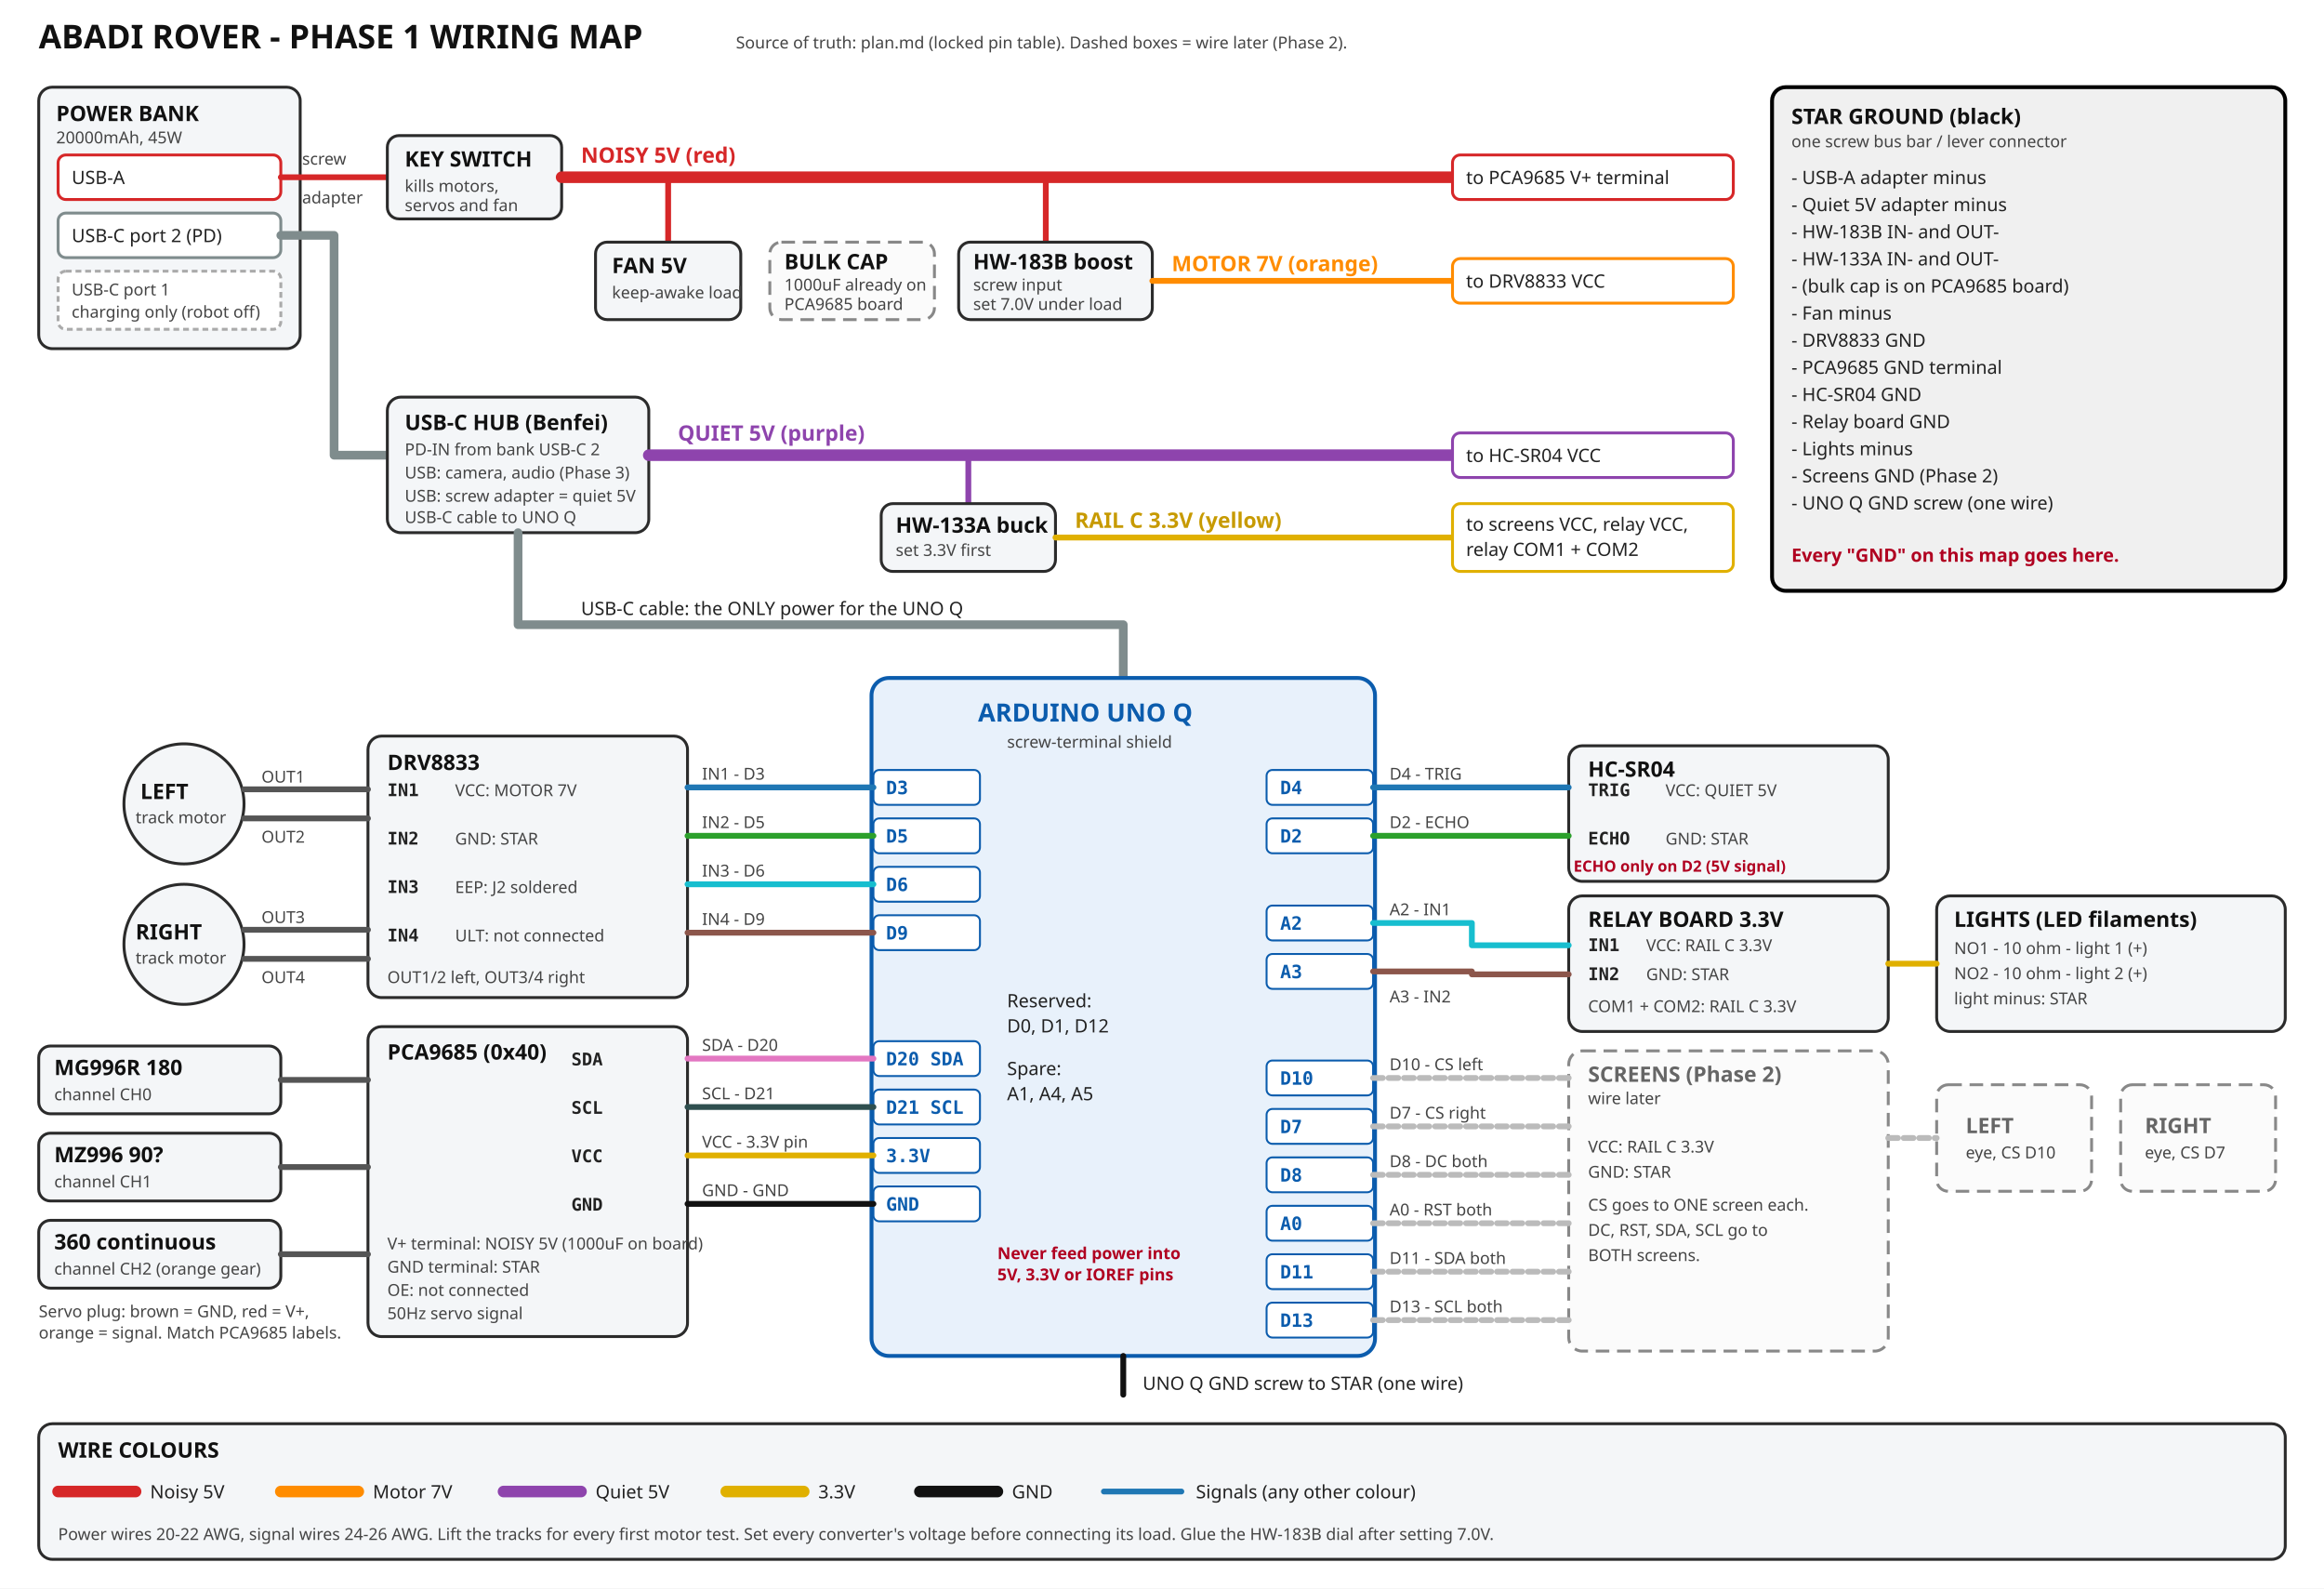
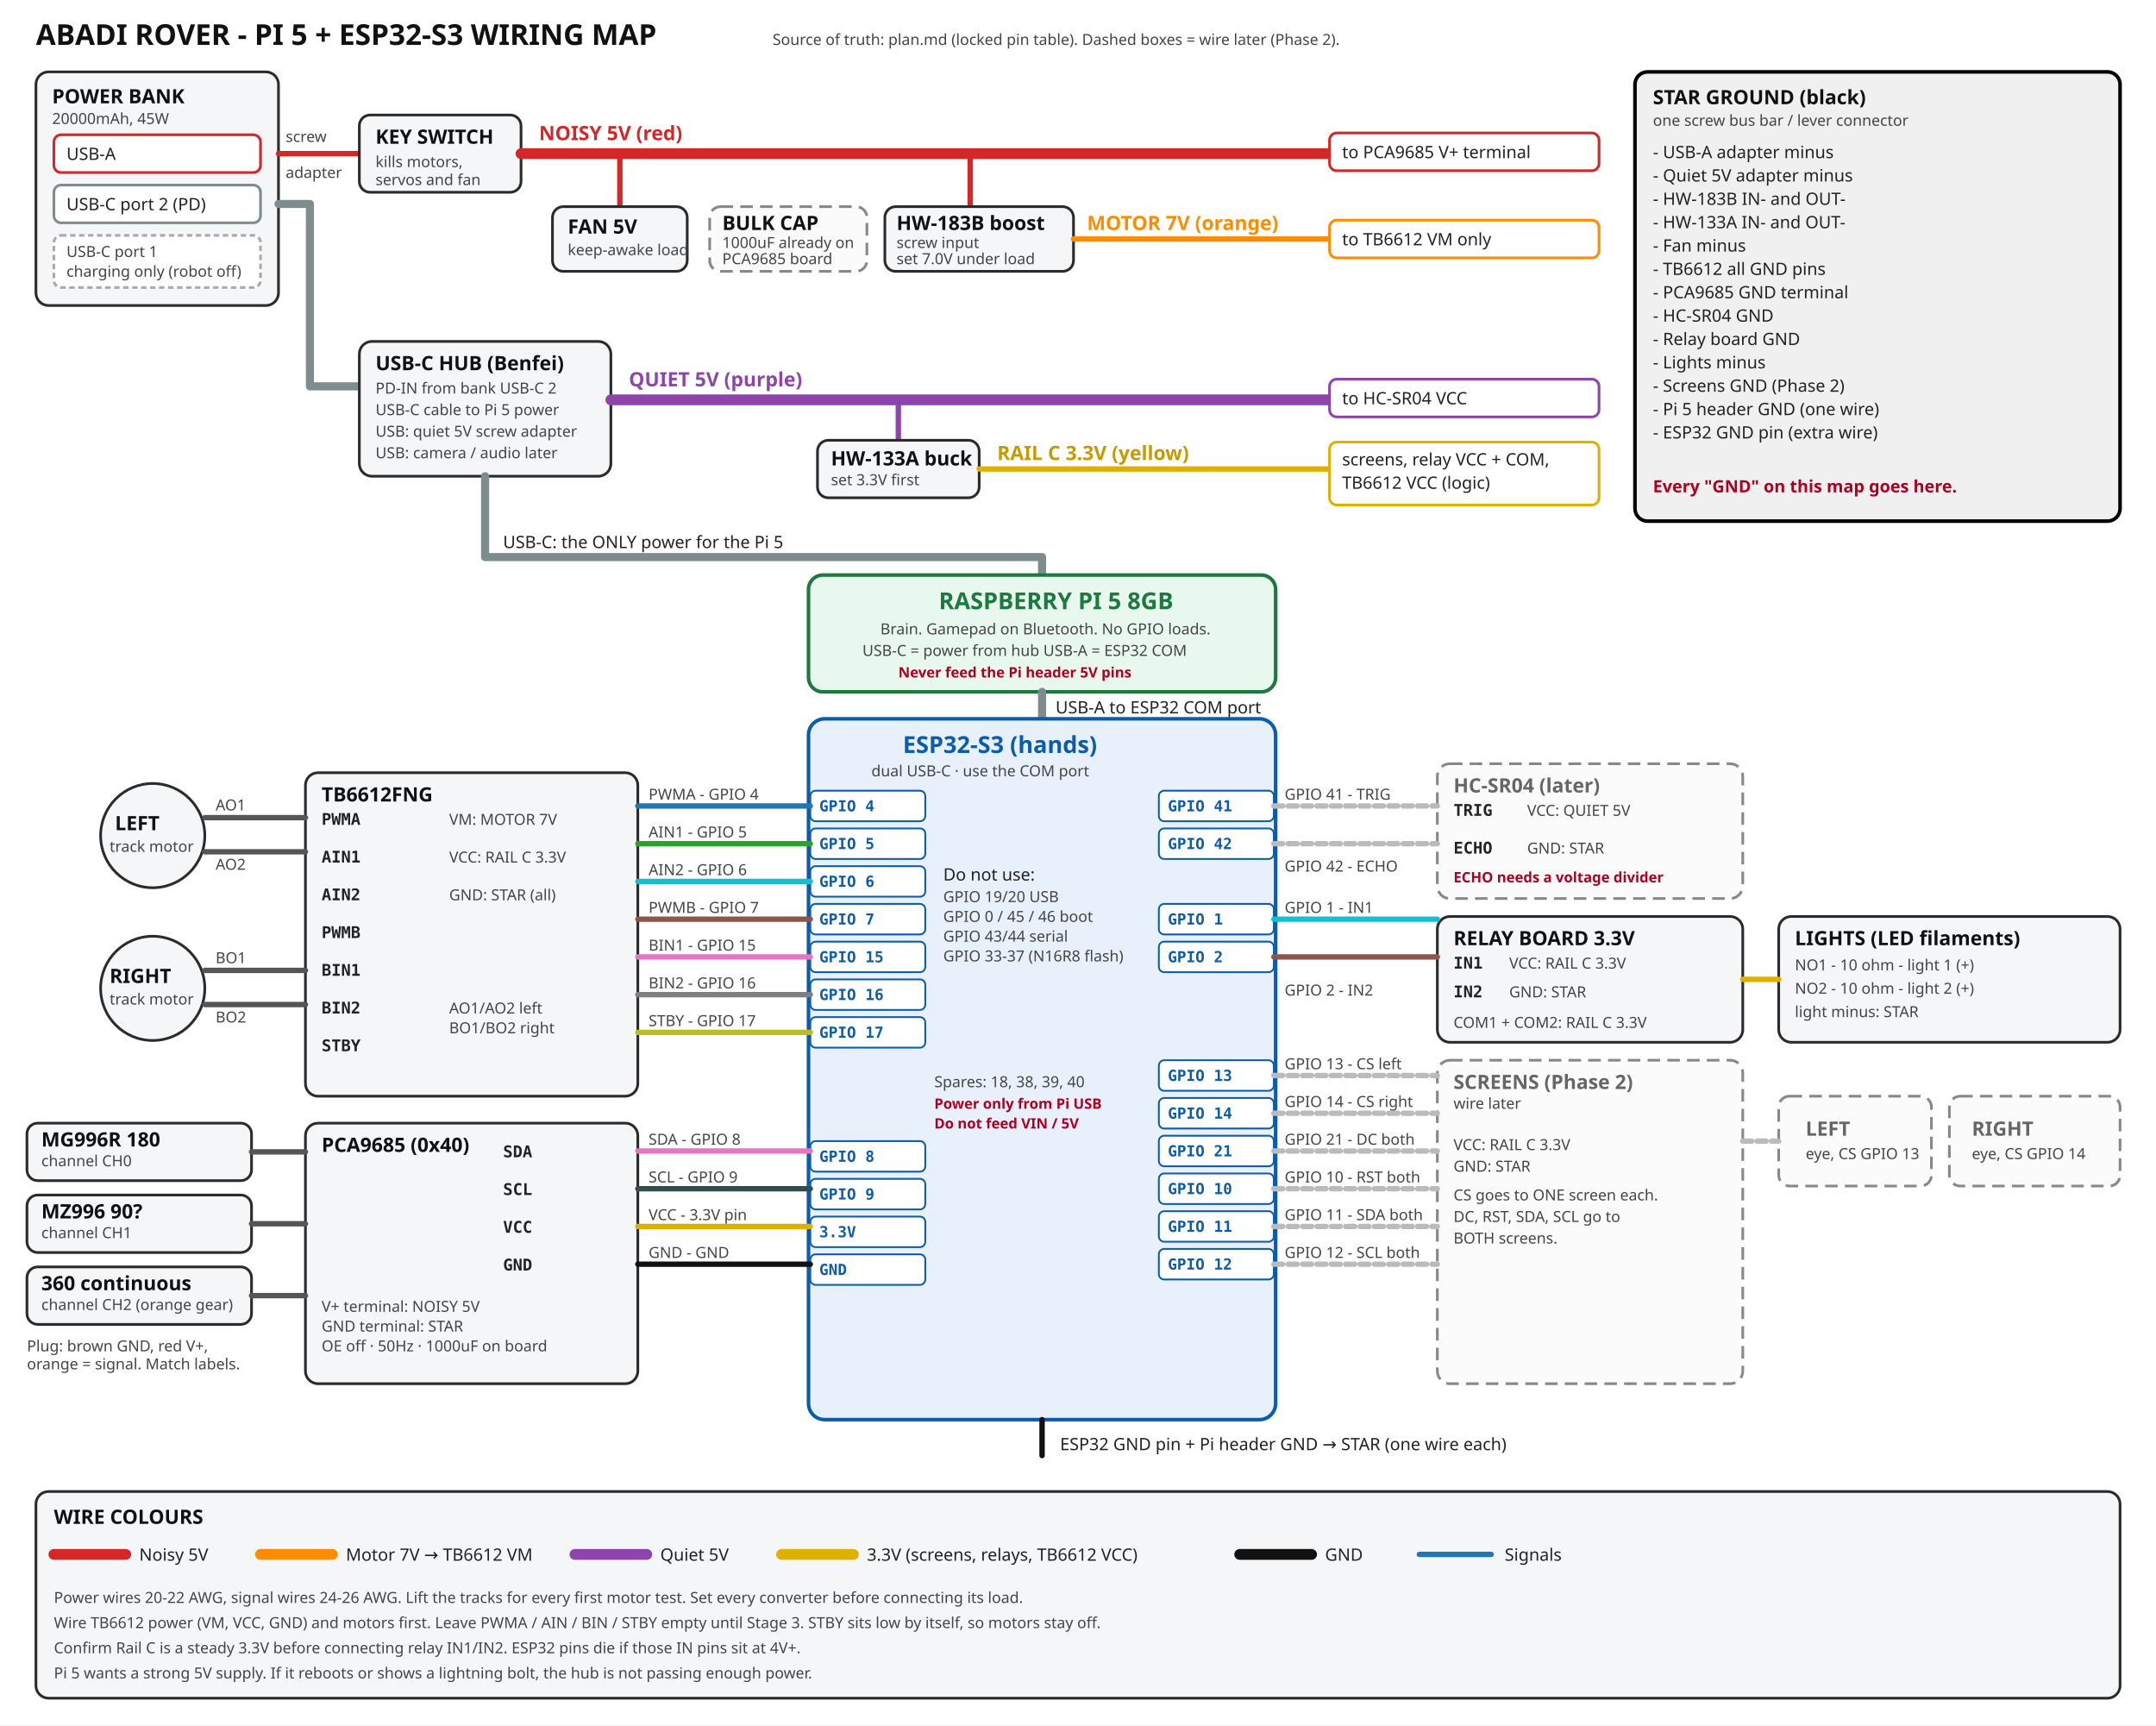
- <svg xmlns="http://www.w3.org/2000/svg" width="2400" height="1640" viewBox="0 0 2400 1640">
+ <svg xmlns="http://www.w3.org/2000/svg" width="2400" height="1920" viewBox="0 0 2400 1920">
  <style>
    .bg { fill: #ffffff; }
    .box { fill: #f4f6f8; stroke: #2b2b2b; stroke-width: 3; }
    .later { fill: #fbfbfb; stroke: #888; stroke-width: 3; stroke-dasharray: 14 8; }
-     .uno { fill: #e8f1fb; stroke: #0b5cad; stroke-width: 4; }
+     .pi { fill: #e8f8ee; stroke: #1b7a3d; stroke-width: 4; }
+     .esp { fill: #e8f1fb; stroke: #0b5cad; stroke-width: 4; }
    .gnd { fill: #f0f0f0; stroke: #000; stroke-width: 4; }
    .tag { fill: #ffffff; stroke-width: 3; }
    .h { font: bold 26px sans-serif; fill: #111; }
    .h2 { font: bold 22px sans-serif; fill: #111; }
    .t { font: 19px sans-serif; fill: #222; }
    .s { font: 17px sans-serif; fill: #444; }
    .pinbox { fill: #ffffff; stroke: #0b5cad; stroke-width: 2; }
-     .pin { font: bold 19px monospace; fill: #0b5cad; }
+     .pin { font: bold 17px monospace; fill: #0b5cad; }
    .cpin { font: bold 18px monospace; fill: #222; }
    .wire { fill: none; stroke-width: 6; stroke-linecap: round; stroke-linejoin: round; }
    .bus { fill: none; stroke-width: 12; stroke-linecap: round; }
    .red { stroke: #d62728; }
    .orange { stroke: #ff8c00; }
    .purple { stroke: #8e44ad; }
    .yellow { stroke: #e0b000; }
    .black { stroke: #111; }
    .usb { stroke: #7f8c8d; }
    .warn { font: bold 19px sans-serif; fill: #b00020; }
  </style>
-   <rect class="bg" width="2400" height="1640" />
-   <text x="40" y="50" class="h" style="font-size:34px">ABADI ROVER  -  PHASE 1 WIRING MAP</text>
-   <text x="760" y="50" class="s">Source of truth: plan.md (locked pin table). Dashed boxes = wire later (Phase 2).</text>
-   <rect class="box" x="40" y="90" width="270" height="270" rx="14" />
-   <text x="58" y="125" class="h2">POWER BANK</text>
-   <text x="58" y="148" class="s">20000mAh, 45W</text>
-   <rect class="tag" x="60" y="160" width="230" height="46" rx="8" style="stroke:#d62728" />
-   <text x="74" y="190" class="t">USB-A</text>
-   <rect class="tag" x="60" y="220" width="230" height="46" rx="8" style="stroke:#7f8c8d" />
-   <text x="74" y="250" class="t">USB-C port 2 (PD)</text>
-   <rect class="tag" x="60" y="280" width="230" height="60" rx="8" style="stroke:#aaa;stroke-dasharray:6 4" />
-   <text x="74" y="305" class="s">USB-C port 1</text>
-   <text x="74" y="328" class="s">charging only (robot off)</text>
-   <path class="wire red" d="M290 183 H400" />
-   <text x="312" y="170" class="s">screw</text>
-   <text x="312" y="210" class="s">adapter</text>
-   <rect class="box" x="400" y="140" width="180" height="86" rx="12" />
-   <text x="418" y="172" class="h2">KEY SWITCH</text>
-   <text x="418" y="198" class="s">kills motors,</text>
-   <text x="418" y="218" class="s">servos and fan</text>
-   <path class="bus red" d="M580 183 H1500" />
-   <text x="600" y="168" class="h2" style="fill:#d62728">NOISY 5V (red)</text>
-   <path class="wire red" d="M690 183 V250" />
-   <rect class="box" x="615" y="250" width="150" height="80" rx="12" />
-   <text x="632" y="282" class="h2">FAN 5V</text>
-   <text x="632" y="308" class="s">keep-awake load</text>
-   <rect class="later" x="795" y="250" width="170" height="80" rx="12" />
-   <text x="810" y="278" class="h2">BULK CAP</text>
-   <text x="810" y="300" class="s">1000uF already on</text>
-   <text x="810" y="320" class="s">PCA9685 board</text>
-   <path class="wire red" d="M1080 183 V250" />
-   <rect class="box" x="990" y="250" width="200" height="80" rx="12" />
-   <text x="1005" y="278" class="h2">HW-183B boost</text>
-   <text x="1005" y="300" class="s">screw input</text>
-   <text x="1005" y="320" class="s">set 7.0V under load</text>
-   <path class="wire orange" d="M1190 290 H1500" />
-   <text x="1210" y="280" class="h2" style="fill:#ff8c00">MOTOR 7V (orange)</text>
-   <rect class="tag" x="1500" y="160" width="290" height="46" rx="8" style="stroke:#d62728" />
-   <text x="1514" y="190" class="t">to PCA9685 V+ terminal</text>
-   <rect class="tag" x="1500" y="267" width="290" height="46" rx="8" style="stroke:#ff8c00" />
-   <text x="1514" y="297" class="t">to DRV8833 VCC</text>
-   <path class="wire usb" d="M290 243 H345 V470 H400" style="stroke-width:9" />
-   <rect class="box" x="400" y="410" width="270" height="140" rx="14" />
-   <text x="418" y="444" class="h2">USB-C HUB (Benfei)</text>
-   <text x="418" y="470" class="s">PD-IN from bank USB-C 2</text>
-   <text x="418" y="494" class="s">USB: camera, audio (Phase 3)</text>
-   <text x="418" y="518" class="s">USB: screw adapter = quiet 5V</text>
-   <text x="418" y="540" class="s">USB-C cable to UNO Q</text>
-   <path class="bus purple" d="M670 470 H1500" />
-   <text x="700" y="455" class="h2" style="fill:#8e44ad">QUIET 5V (purple)</text>
-   <rect class="tag" x="1500" y="447" width="290" height="46" rx="8" style="stroke:#8e44ad" />
-   <text x="1514" y="477" class="t">to HC-SR04 VCC</text>
-   <path class="wire purple" d="M1000 470 V520" />
-   <rect class="box" x="910" y="520" width="180" height="70" rx="12" />
-   <text x="925" y="550" class="h2">HW-133A buck</text>
-   <text x="925" y="574" class="s">set 3.3V first</text>
-   <path class="wire yellow" d="M1090 555 H1500" />
-   <text x="1110" y="545" class="h2" style="fill:#c79a00">RAIL C 3.3V (yellow)</text>
-   <rect class="tag" x="1500" y="520" width="290" height="70" rx="8" style="stroke:#e0b000" />
-   <text x="1514" y="548" class="t">to screens VCC, relay VCC,</text>
-   <text x="1514" y="574" class="t">relay COM1 + COM2</text>
-   <rect class="gnd" x="1830" y="90" width="530" height="520" rx="14" />
-   <text x="1850" y="128" class="h2">STAR GROUND (black)</text>
-   <text x="1850" y="152" class="s">one screw bus bar / lever connector</text>
-   <text x="1850" y="190" class="t">- USB-A adapter minus</text>
-   <text x="1850" y="218" class="t">- Quiet 5V adapter minus</text>
-   <text x="1850" y="246" class="t">- HW-183B IN- and OUT-</text>
-   <text x="1850" y="274" class="t">- HW-133A IN- and OUT-</text>
-   <text x="1850" y="302" class="t">- (bulk cap is on PCA9685 board)</text>
-   <text x="1850" y="330" class="t">- Fan minus</text>
-   <text x="1850" y="358" class="t">- DRV8833 GND</text>
-   <text x="1850" y="386" class="t">- PCA9685 GND terminal</text>
-   <text x="1850" y="414" class="t">- HC-SR04 GND</text>
-   <text x="1850" y="442" class="t">- Relay board GND</text>
-   <text x="1850" y="470" class="t">- Lights minus</text>
-   <text x="1850" y="498" class="t">- Screens GND (Phase 2)</text>
-   <text x="1850" y="526" class="t">- UNO Q GND screw (one wire)</text>
-   <text x="1850" y="580" class="warn">Every "GND" on this map goes here.</text>
-   <path class="wire usb" d="M535 550 V645 H1160 V700" style="stroke-width:9" />
-   <text x="600" y="635" class="t">USB-C cable: the ONLY power for the UNO Q</text>
-   <rect class="uno" x="900" y="700" width="520" height="700" rx="18" />
-   <text x="1010" y="745" class="h" style="fill:#0b5cad">ARDUINO UNO Q</text>
-   <text x="1040" y="772" class="s">screw-terminal shield</text>
-   <rect class="pinbox" x="902" y="795" width="110" height="36" rx="6" />
-   <text x="915" y="820" class="pin">D3</text>
-   <rect class="pinbox" x="902" y="845" width="110" height="36" rx="6" />
-   <text x="915" y="870" class="pin">D5</text>
-   <rect class="pinbox" x="902" y="895" width="110" height="36" rx="6" />
-   <text x="915" y="920" class="pin">D6</text>
-   <rect class="pinbox" x="902" y="945" width="110" height="36" rx="6" />
-   <text x="915" y="970" class="pin">D9</text>
-   <rect class="pinbox" x="902" y="1075" width="110" height="36" rx="6" />
-   <text x="915" y="1100" class="pin">D20 SDA</text>
-   <rect class="pinbox" x="902" y="1125" width="110" height="36" rx="6" />
-   <text x="915" y="1150" class="pin">D21 SCL</text>
-   <rect class="pinbox" x="902" y="1175" width="110" height="36" rx="6" />
-   <text x="915" y="1200" class="pin">3.3V</text>
-   <rect class="pinbox" x="902" y="1225" width="110" height="36" rx="6" />
-   <text x="915" y="1250" class="pin">GND</text>
-   <rect class="pinbox" x="1308" y="795" width="110" height="36" rx="6" />
-   <text x="1322" y="820" class="pin">D4</text>
-   <rect class="pinbox" x="1308" y="845" width="110" height="36" rx="6" />
-   <text x="1322" y="870" class="pin">D2</text>
-   <rect class="pinbox" x="1308" y="935" width="110" height="36" rx="6" />
-   <text x="1322" y="960" class="pin">A2</text>
-   <rect class="pinbox" x="1308" y="985" width="110" height="36" rx="6" />
-   <text x="1322" y="1010" class="pin">A3</text>
-   <rect class="pinbox" x="1308" y="1095" width="110" height="36" rx="6" />
-   <text x="1322" y="1120" class="pin">D10</text>
-   <rect class="pinbox" x="1308" y="1145" width="110" height="36" rx="6" />
-   <text x="1322" y="1170" class="pin">D7</text>
-   <rect class="pinbox" x="1308" y="1195" width="110" height="36" rx="6" />
-   <text x="1322" y="1220" class="pin">D8</text>
-   <rect class="pinbox" x="1308" y="1245" width="110" height="36" rx="6" />
-   <text x="1322" y="1270" class="pin">A0</text>
-   <rect class="pinbox" x="1308" y="1295" width="110" height="36" rx="6" />
-   <text x="1322" y="1320" class="pin">D11</text>
-   <rect class="pinbox" x="1308" y="1345" width="110" height="36" rx="6" />
-   <text x="1322" y="1370" class="pin">D13</text>
-   <text x="1040" y="1040" class="t">Reserved:</text>
-   <text x="1040" y="1066" class="t">D0, D1, D12</text>
-   <text x="1040" y="1110" class="t">Spare:</text>
-   <text x="1040" y="1136" class="t">A1, A4, A5</text>
-   <text x="1030" y="1300" class="warn" style="font-size:17px">Never feed power into</text>
-   <text x="1030" y="1322" class="warn" style="font-size:17px">5V, 3.3V or IOREF pins</text>
-   <rect class="box" x="380" y="760" width="330" height="270" rx="14" />
-   <text x="400" y="795" class="h2">DRV8833</text>
-   <text x="400" y="822" class="cpin">IN1</text>
-   <text x="400" y="872" class="cpin">IN2</text>
-   <text x="400" y="922" class="cpin">IN3</text>
-   <text x="400" y="972" class="cpin">IN4</text>
-   <text x="470" y="822" class="s">VCC: MOTOR 7V</text>
-   <text x="470" y="872" class="s">GND: STAR</text>
-   <text x="470" y="922" class="s">EEP: J2 soldered</text>
-   <text x="470" y="972" class="s">ULT: not connected</text>
-   <text x="400" y="1015" class="s">OUT1/2 left, OUT3/4 right</text>
-   <path class="wire" d="M710 813 H902" style="stroke:#1f77b4" />
-   <path class="wire" d="M710 863 H902" style="stroke:#2ca02c" />
-   <path class="wire" d="M710 913 H902" style="stroke:#17becf" />
-   <path class="wire" d="M710 963 H902" style="stroke:#8c564b" />
-   <text x="725" y="805" class="s">IN1 - D3</text>
-   <text x="725" y="855" class="s">IN2 - D5</text>
-   <text x="725" y="905" class="s">IN3 - D6</text>
-   <text x="725" y="955" class="s">IN4 - D9</text>
-   <circle cx="190" cy="830" r="62" class="box" />
-   <text x="145" y="825" class="h2">LEFT</text>
-   <text x="140" y="850" class="s">track motor</text>
-   <circle cx="190" cy="975" r="62" class="box" />
-   <text x="140" y="970" class="h2">RIGHT</text>
-   <text x="140" y="995" class="s">track motor</text>
-   <path class="wire" d="M380 815 H252" style="stroke:#555" />
-   <path class="wire" d="M380 845 H252" style="stroke:#555" />
-   <text x="270" y="808" class="s">OUT1</text>
-   <text x="270" y="870" class="s">OUT2</text>
-   <path class="wire" d="M380 960 H252" style="stroke:#555" />
-   <path class="wire" d="M380 990 H252" style="stroke:#555" />
-   <text x="270" y="953" class="s">OUT3</text>
-   <text x="270" y="1015" class="s">OUT4</text>
-   <rect class="box" x="380" y="1060" width="330" height="320" rx="14" />
-   <text x="400" y="1094" class="h2">PCA9685 (0x40)</text>
-   <text x="590" y="1100" class="cpin">SDA</text>
-   <text x="590" y="1150" class="cpin">SCL</text>
-   <text x="590" y="1200" class="cpin">VCC</text>
-   <text x="590" y="1250" class="cpin">GND</text>
-   <text x="400" y="1290" class="s">V+ terminal: NOISY 5V (1000uF on board)</text>
-   <text x="400" y="1314" class="s">GND terminal: STAR</text>
-   <text x="400" y="1338" class="s">OE: not connected</text>
-   <text x="400" y="1362" class="s">50Hz servo signal</text>
-   <path class="wire" d="M710 1093 H902" style="stroke:#e377c2" />
-   <path class="wire" d="M710 1143 H902" style="stroke:#2f4f4f" />
-   <path class="wire yellow" d="M710 1193 H902" />
-   <path class="wire black" d="M710 1243 H902" />
-   <text x="725" y="1085" class="s">SDA - D20</text>
-   <text x="725" y="1135" class="s">SCL - D21</text>
-   <text x="725" y="1185" class="s">VCC - 3.3V pin</text>
-   <text x="725" y="1235" class="s">GND - GND</text>
-   <rect class="box" x="40" y="1080" width="250" height="70" rx="12" />
-   <text x="56" y="1110" class="h2">MG996R 180</text>
-   <text x="56" y="1136" class="s">channel CH0</text>
-   <rect class="box" x="40" y="1170" width="250" height="70" rx="12" />
-   <text x="56" y="1200" class="h2">MZ996 90?</text>
-   <text x="56" y="1226" class="s">channel CH1</text>
-   <rect class="box" x="40" y="1260" width="250" height="70" rx="12" />
-   <text x="56" y="1290" class="h2">360 continuous</text>
-   <text x="56" y="1316" class="s">channel CH2 (orange gear)</text>
-   <path class="wire" d="M290 1115 H380" style="stroke:#555" />
-   <path class="wire" d="M290 1205 H380" style="stroke:#555" />
-   <path class="wire" d="M290 1295 H380" style="stroke:#555" />
-   <text x="40" y="1360" class="s">Servo plug: brown = GND, red = V+,</text>
-   <text x="40" y="1382" class="s">orange = signal. Match PCA9685 labels.</text>
-   <rect class="box" x="1620" y="770" width="330" height="140" rx="14" />
-   <text x="1640" y="802" class="h2">HC-SR04</text>
-   <text x="1640" y="822" class="cpin">TRIG</text>
-   <text x="1640" y="872" class="cpin">ECHO</text>
-   <text x="1720" y="822" class="s">VCC: QUIET 5V</text>
-   <text x="1720" y="872" class="s">GND: STAR</text>
-   <path class="wire" d="M1418 813 H1620" style="stroke:#1f77b4" />
-   <path class="wire" d="M1418 863 H1620" style="stroke:#2ca02c" />
-   <text x="1435" y="805" class="s">D4 - TRIG</text>
-   <text x="1435" y="855" class="s">D2 - ECHO</text>
-   <text x="1625" y="900" class="warn" style="font-size:16px">ECHO only on D2 (5V signal)</text>
-   <rect class="box" x="1620" y="925" width="330" height="140" rx="14" />
-   <text x="1640" y="957" class="h2">RELAY BOARD 3.3V</text>
-   <text x="1640" y="982" class="cpin">IN1</text>
-   <text x="1640" y="1012" class="cpin">IN2</text>
-   <text x="1700" y="982" class="s">VCC: RAIL C 3.3V</text>
-   <text x="1700" y="1012" class="s">GND: STAR</text>
-   <text x="1640" y="1045" class="s">COM1 + COM2: RAIL C 3.3V</text>
-   <path class="wire" d="M1418 953 H1520 V976 H1620" style="stroke:#17becf" />
-   <path class="wire" d="M1418 1003 H1520 V1006 H1620" style="stroke:#8c564b" />
-   <text x="1435" y="945" class="s">A2 - IN1</text>
-   <text x="1435" y="1035" class="s">A3 - IN2</text>
-   <rect class="box" x="2000" y="925" width="360" height="140" rx="14" />
-   <text x="2018" y="957" class="h2">LIGHTS (LED filaments)</text>
-   <text x="2018" y="985" class="s">NO1 - 10 ohm - light 1 (+)</text>
-   <text x="2018" y="1011" class="s">NO2 - 10 ohm - light 2 (+)</text>
-   <text x="2018" y="1037" class="s">light minus: STAR</text>
-   <path class="wire yellow" d="M1950 995 H2000" />
-   <rect class="later" x="1620" y="1085" width="330" height="310" rx="14" />
-   <text x="1640" y="1117" class="h2" style="fill:#666">SCREENS (Phase 2)</text>
-   <text x="1640" y="1140" class="s">wire later</text>
-   <path class="wire" d="M1418 1113 H1620" style="stroke:#bbb;stroke-dasharray:10 6" />
-   <path class="wire" d="M1418 1163 H1620" style="stroke:#bbb;stroke-dasharray:10 6" />
-   <path class="wire" d="M1418 1213 H1620" style="stroke:#bbb;stroke-dasharray:10 6" />
-   <path class="wire" d="M1418 1263 H1620" style="stroke:#bbb;stroke-dasharray:10 6" />
-   <path class="wire" d="M1418 1313 H1620" style="stroke:#bbb;stroke-dasharray:10 6" />
-   <path class="wire" d="M1418 1363 H1620" style="stroke:#bbb;stroke-dasharray:10 6" />
-   <text x="1435" y="1105" class="s">D10 - CS left</text>
-   <text x="1435" y="1155" class="s">D7 - CS right</text>
-   <text x="1435" y="1205" class="s">D8 - DC both</text>
-   <text x="1435" y="1255" class="s">A0 - RST both</text>
-   <text x="1435" y="1305" class="s">D11 - SDA both</text>
-   <text x="1435" y="1355" class="s">D13 - SCL both</text>
-   <text x="1640" y="1190" class="s">VCC: RAIL C 3.3V</text>
-   <text x="1640" y="1216" class="s">GND: STAR</text>
-   <text x="1640" y="1250" class="s">CS goes to ONE screen each.</text>
-   <text x="1640" y="1276" class="s">DC, RST, SDA, SCL go to</text>
-   <text x="1640" y="1302" class="s">BOTH screens.</text>
-   <rect class="later" x="2000" y="1120" width="160" height="110" rx="12" />
-   <text x="2030" y="1170" class="h2" style="fill:#666">LEFT</text>
-   <text x="2030" y="1196" class="s">eye, CS D10</text>
-   <rect class="later" x="2190" y="1120" width="160" height="110" rx="12" />
-   <text x="2215" y="1170" class="h2" style="fill:#666">RIGHT</text>
-   <text x="2215" y="1196" class="s">eye, CS D7</text>
-   <path class="wire" d="M1950 1175 H2000" style="stroke:#bbb;stroke-dasharray:10 6" />
-   <path class="wire black" d="M1160 1400 V1440" />
-   <text x="1180" y="1435" class="t">UNO Q GND screw to STAR (one wire)</text>
-   <rect class="box" x="40" y="1470" width="2320" height="140" rx="14" />
-   <text x="60" y="1505" class="h2">WIRE COLOURS</text>
-   <path class="bus red" d="M60 1540 H140" />
-   <text x="155" y="1547" class="t">Noisy 5V</text>
-   <path class="bus orange" d="M290 1540 H370" />
-   <text x="385" y="1547" class="t">Motor 7V</text>
-   <path class="bus purple" d="M520 1540 H600" />
-   <text x="615" y="1547" class="t">Quiet 5V</text>
-   <path class="bus yellow" d="M750 1540 H830" />
-   <text x="845" y="1547" class="t">3.3V</text>
-   <path class="bus black" d="M950 1540 H1030" />
-   <text x="1045" y="1547" class="t">GND</text>
-   <path class="wire" d="M1140 1540 H1220" style="stroke:#1f77b4" />
-   <text x="1235" y="1547" class="t">Signals (any other colour)</text>
-   <text x="60" y="1590" class="s">Power wires 20-22 AWG, signal wires 24-26 AWG. Lift the tracks for every first motor test. Set every converter's voltage before connecting its load. Glue the HW-183B dial after setting 7.0V.</text>
+   <rect class="bg" width="2400" height="1920" />
+   <text x="40" y="50" class="h" style="font-size:32px">ABADI ROVER  -  PI 5 + ESP32-S3 WIRING MAP</text>
+   <text x="860" y="50" class="s">Source of truth: plan.md (locked pin table). Dashed boxes = wire later (Phase 2).</text>
+   <rect class="box" x="40" y="80" width="270" height="260" rx="14" />
+   <text x="58" y="115" class="h2">POWER BANK</text>
+   <text x="58" y="138" class="s">20000mAh, 45W</text>
+   <rect class="tag" x="60" y="150" width="230" height="42" rx="8" style="stroke:#d62728" />
+   <text x="74" y="178" class="t">USB-A</text>
+   <rect class="tag" x="60" y="206" width="230" height="42" rx="8" style="stroke:#7f8c8d" />
+   <text x="74" y="234" class="t">USB-C port 2 (PD)</text>
+   <rect class="tag" x="60" y="262" width="230" height="58" rx="8" style="stroke:#aaa;stroke-dasharray:6 4" />
+   <text x="74" y="286" class="s">USB-C port 1</text>
+   <text x="74" y="308" class="s">charging only (robot off)</text>
+   <path class="wire red" d="M310 171 H400" />
+   <text x="318" y="158" class="s">screw</text>
+   <text x="318" y="198" class="s">adapter</text>
+   <rect class="box" x="400" y="128" width="180" height="86" rx="12" />
+   <text x="418" y="160" class="h2">KEY SWITCH</text>
+   <text x="418" y="186" class="s">kills motors,</text>
+   <text x="418" y="206" class="s">servos and fan</text>
+   <path class="bus red" d="M580 171 H1480" />
+   <text x="600" y="156" class="h2" style="fill:#d62728">NOISY 5V (red)</text>
+   <path class="wire red" d="M690 171 V230" />
+   <rect class="box" x="615" y="230" width="150" height="72" rx="12" />
+   <text x="632" y="260" class="h2">FAN 5V</text>
+   <text x="632" y="284" class="s">keep-awake load</text>
+   <rect class="later" x="790" y="230" width="175" height="72" rx="12" />
+   <text x="804" y="256" class="h2">BULK CAP</text>
+   <text x="804" y="276" class="s">1000uF already on</text>
+   <text x="804" y="294" class="s">PCA9685 board</text>
+   <path class="wire red" d="M1080 171 V230" />
+   <rect class="box" x="985" y="230" width="210" height="72" rx="12" />
+   <text x="998" y="256" class="h2">HW-183B boost</text>
+   <text x="998" y="276" class="s">screw input</text>
+   <text x="998" y="294" class="s">set 7.0V under load</text>
+   <path class="wire orange" d="M1195 266 H1480" />
+   <text x="1210" y="256" class="h2" style="fill:#ff8c00">MOTOR 7V (orange)</text>
+   <rect class="tag" x="1480" y="148" width="300" height="42" rx="8" style="stroke:#d62728" />
+   <text x="1494" y="176" class="t">to PCA9685 V+ terminal</text>
+   <rect class="tag" x="1480" y="245" width="300" height="42" rx="8" style="stroke:#ff8c00" />
+   <text x="1494" y="273" class="t">to TB6612 VM only</text>
+   <path class="wire usb" d="M310 227 H345 V430 H400" style="stroke-width:9" />
+   <rect class="box" x="400" y="380" width="280" height="150" rx="14" />
+   <text x="418" y="412" class="h2">USB-C HUB (Benfei)</text>
+   <text x="418" y="438" class="s">PD-IN from bank USB-C 2</text>
+   <text x="418" y="462" class="s">USB-C cable to Pi 5 power</text>
+   <text x="418" y="486" class="s">USB: quiet 5V screw adapter</text>
+   <text x="418" y="510" class="s">USB: camera / audio later</text>
+   <path class="bus purple" d="M680 445 H1480" />
+   <text x="700" y="430" class="h2" style="fill:#8e44ad">QUIET 5V (purple)</text>
+   <rect class="tag" x="1480" y="422" width="300" height="42" rx="8" style="stroke:#8e44ad" />
+   <text x="1494" y="450" class="t">to HC-SR04 VCC</text>
+   <path class="wire purple" d="M1000 445 V490" />
+   <rect class="box" x="910" y="490" width="180" height="64" rx="12" />
+   <text x="925" y="518" class="h2">HW-133A buck</text>
+   <text x="925" y="540" class="s">set 3.3V first</text>
+   <path class="wire yellow" d="M1090 522 H1480" />
+   <text x="1110" y="512" class="h2" style="fill:#c79a00">RAIL C 3.3V (yellow)</text>
+   <rect class="tag" x="1480" y="492" width="300" height="70" rx="8" style="stroke:#e0b000" />
+   <text x="1494" y="518" class="t">screens, relay VCC + COM,</text>
+   <text x="1494" y="544" class="t">TB6612 VCC (logic)</text>
+   <rect class="gnd" x="1820" y="80" width="540" height="500" rx="14" />
+   <text x="1840" y="116" class="h2">STAR GROUND (black)</text>
+   <text x="1840" y="140" class="s">one screw bus bar / lever connector</text>
+   <text x="1840" y="176" class="t">- USB-A adapter minus</text>
+   <text x="1840" y="202" class="t">- Quiet 5V adapter minus</text>
+   <text x="1840" y="228" class="t">- HW-183B IN- and OUT-</text>
+   <text x="1840" y="254" class="t">- HW-133A IN- and OUT-</text>
+   <text x="1840" y="280" class="t">- Fan minus</text>
+   <text x="1840" y="306" class="t">- TB6612 all GND pins</text>
+   <text x="1840" y="332" class="t">- PCA9685 GND terminal</text>
+   <text x="1840" y="358" class="t">- HC-SR04 GND</text>
+   <text x="1840" y="384" class="t">- Relay board GND</text>
+   <text x="1840" y="410" class="t">- Lights minus</text>
+   <text x="1840" y="436" class="t">- Screens GND (Phase 2)</text>
+   <text x="1840" y="462" class="t">- Pi 5 header GND (one wire)</text>
+   <text x="1840" y="488" class="t">- ESP32 GND pin (extra wire)</text>
+   <text x="1840" y="548" class="warn">Every "GND" on this map goes here.</text>
+   <path class="wire usb" d="M540 530 V620 H1160 V640" style="stroke-width:9" />
+   <text x="560" y="610" class="t">USB-C: the ONLY power for the Pi 5</text>
+   <rect class="pi" x="900" y="640" width="520" height="130" rx="16" />
+   <text x="1045" y="678" class="h" style="fill:#1b7a3d">RASPBERRY PI 5  8GB</text>
+   <text x="980" y="706" class="s">Brain. Gamepad on Bluetooth. No GPIO loads.</text>
+   <text x="960" y="730" class="s">USB-C = power from hub    USB-A = ESP32 COM</text>
+   <text x="1000" y="754" class="warn" style="font-size:16px">Never feed the Pi header 5V pins</text>
+   <path class="wire usb" d="M1160 770 V800" style="stroke-width:9" />
+   <text x="1175" y="794" class="t">USB-A to ESP32 COM port</text>
+   <rect class="esp" x="900" y="800" width="520" height="780" rx="18" />
+   <text x="1005" y="838" class="h" style="fill:#0b5cad">ESP32-S3  (hands)</text>
+   <text x="970" y="864" class="s">dual USB-C  ·  use the COM port</text>
+   <rect class="pinbox" x="902" y="880" width="128" height="34" rx="6" />
+   <text x="912" y="903" class="pin">GPIO 4</text>
+   <rect class="pinbox" x="902" y="922" width="128" height="34" rx="6" />
+   <text x="912" y="945" class="pin">GPIO 5</text>
+   <rect class="pinbox" x="902" y="964" width="128" height="34" rx="6" />
+   <text x="912" y="987" class="pin">GPIO 6</text>
+   <rect class="pinbox" x="902" y="1006" width="128" height="34" rx="6" />
+   <text x="912" y="1029" class="pin">GPIO 7</text>
+   <rect class="pinbox" x="902" y="1048" width="128" height="34" rx="6" />
+   <text x="912" y="1071" class="pin">GPIO 15</text>
+   <rect class="pinbox" x="902" y="1090" width="128" height="34" rx="6" />
+   <text x="912" y="1113" class="pin">GPIO 16</text>
+   <rect class="pinbox" x="902" y="1132" width="128" height="34" rx="6" />
+   <text x="912" y="1155" class="pin">GPIO 17</text>
+   <rect class="pinbox" x="902" y="1270" width="128" height="34" rx="6" />
+   <text x="912" y="1293" class="pin">GPIO 8</text>
+   <rect class="pinbox" x="902" y="1312" width="128" height="34" rx="6" />
+   <text x="912" y="1335" class="pin">GPIO 9</text>
+   <rect class="pinbox" x="902" y="1354" width="128" height="34" rx="6" />
+   <text x="912" y="1377" class="pin">3.3V</text>
+   <rect class="pinbox" x="902" y="1396" width="128" height="34" rx="6" />
+   <text x="912" y="1419" class="pin">GND</text>
+   <rect class="pinbox" x="1290" y="880" width="128" height="34" rx="6" />
+   <text x="1300" y="903" class="pin">GPIO 41</text>
+   <rect class="pinbox" x="1290" y="922" width="128" height="34" rx="6" />
+   <text x="1300" y="945" class="pin">GPIO 42</text>
+   <rect class="pinbox" x="1290" y="1006" width="128" height="34" rx="6" />
+   <text x="1300" y="1029" class="pin">GPIO 1</text>
+   <rect class="pinbox" x="1290" y="1048" width="128" height="34" rx="6" />
+   <text x="1300" y="1071" class="pin">GPIO 2</text>
+   <rect class="pinbox" x="1290" y="1180" width="128" height="34" rx="6" />
+   <text x="1300" y="1203" class="pin">GPIO 13</text>
+   <rect class="pinbox" x="1290" y="1222" width="128" height="34" rx="6" />
+   <text x="1300" y="1245" class="pin">GPIO 14</text>
+   <rect class="pinbox" x="1290" y="1264" width="128" height="34" rx="6" />
+   <text x="1300" y="1287" class="pin">GPIO 21</text>
+   <rect class="pinbox" x="1290" y="1306" width="128" height="34" rx="6" />
+   <text x="1300" y="1329" class="pin">GPIO 10</text>
+   <rect class="pinbox" x="1290" y="1348" width="128" height="34" rx="6" />
+   <text x="1300" y="1371" class="pin">GPIO 11</text>
+   <rect class="pinbox" x="1290" y="1390" width="128" height="34" rx="6" />
+   <text x="1300" y="1413" class="pin">GPIO 12</text>
+   <text x="1050" y="980" class="t">Do not use:</text>
+   <text x="1050" y="1004" class="s">GPIO 19/20 USB</text>
+   <text x="1050" y="1026" class="s">GPIO 0 / 45 / 46 boot</text>
+   <text x="1050" y="1048" class="s">GPIO 43/44 serial</text>
+   <text x="1050" y="1070" class="s">GPIO 33-37 (N16R8 flash)</text>
+   <text x="1040" y="1210" class="s">Spares: 18, 38, 39, 40</text>
+   <text x="1040" y="1234" class="warn" style="font-size:16px">Power only from Pi USB</text>
+   <text x="1040" y="1256" class="warn" style="font-size:16px">Do not feed VIN / 5V</text>
+   <rect class="box" x="340" y="860" width="370" height="360" rx="14" />
+   <text x="358" y="892" class="h2">TB6612FNG</text>
+   <text x="358" y="918" class="cpin">PWMA</text>
+   <text x="358" y="960" class="cpin">AIN1</text>
+   <text x="358" y="1002" class="cpin">AIN2</text>
+   <text x="358" y="1044" class="cpin">PWMB</text>
+   <text x="358" y="1086" class="cpin">BIN1</text>
+   <text x="358" y="1128" class="cpin">BIN2</text>
+   <text x="358" y="1170" class="cpin">STBY</text>
+   <text x="500" y="918" class="s">VM: MOTOR 7V</text>
+   <text x="500" y="960" class="s">VCC: RAIL C 3.3V</text>
+   <text x="500" y="1002" class="s">GND: STAR (all)</text>
+   <text x="500" y="1128" class="s">AO1/AO2 left</text>
+   <text x="500" y="1150" class="s">BO1/BO2 right</text>
+   <path class="wire" d="M710 897 H902" style="stroke:#1f77b4" />
+   <path class="wire" d="M710 939 H902" style="stroke:#2ca02c" />
+   <path class="wire" d="M710 981 H902" style="stroke:#17becf" />
+   <path class="wire" d="M710 1023 H902" style="stroke:#8c564b" />
+   <path class="wire" d="M710 1065 H902" style="stroke:#e377c2" />
+   <path class="wire" d="M710 1107 H902" style="stroke:#7f7f7f" />
+   <path class="wire" d="M710 1149 H902" style="stroke:#bcbd22" />
+   <text x="722" y="890" class="s">PWMA - GPIO 4</text>
+   <text x="722" y="932" class="s">AIN1 - GPIO 5</text>
+   <text x="722" y="974" class="s">AIN2 - GPIO 6</text>
+   <text x="722" y="1016" class="s">PWMB - GPIO 7</text>
+   <text x="722" y="1058" class="s">BIN1 - GPIO 15</text>
+   <text x="722" y="1100" class="s">BIN2 - GPIO 16</text>
+   <text x="722" y="1142" class="s">STBY - GPIO 17</text>
+   <circle cx="170" cy="930" r="58" class="box" />
+   <text x="128" y="924" class="h2">LEFT</text>
+   <text x="122" y="948" class="s">track motor</text>
+   <circle cx="170" cy="1100" r="58" class="box" />
+   <text x="122" y="1094" class="h2">RIGHT</text>
+   <text x="122" y="1118" class="s">track motor</text>
+   <path class="wire" d="M340 910 H228" style="stroke:#555" />
+   <path class="wire" d="M340 948 H228" style="stroke:#555" />
+   <text x="240" y="902" class="s">AO1</text>
+   <text x="240" y="968" class="s">AO2</text>
+   <path class="wire" d="M340 1080 H228" style="stroke:#555" />
+   <path class="wire" d="M340 1118 H228" style="stroke:#555" />
+   <text x="240" y="1072" class="s">BO1</text>
+   <text x="240" y="1138" class="s">BO2</text>
+   <rect class="box" x="340" y="1250" width="370" height="290" rx="14" />
+   <text x="358" y="1282" class="h2">PCA9685 (0x40)</text>
+   <text x="560" y="1288" class="cpin">SDA</text>
+   <text x="560" y="1330" class="cpin">SCL</text>
+   <text x="560" y="1372" class="cpin">VCC</text>
+   <text x="560" y="1414" class="cpin">GND</text>
+   <text x="358" y="1460" class="s">V+ terminal: NOISY 5V</text>
+   <text x="358" y="1482" class="s">GND terminal: STAR</text>
+   <text x="358" y="1504" class="s">OE off · 50Hz · 1000uF on board</text>
+   <path class="wire" d="M710 1281 H902" style="stroke:#e377c2" />
+   <path class="wire" d="M710 1323 H902" style="stroke:#2f4f4f" />
+   <path class="wire yellow" d="M710 1365 H902" />
+   <path class="wire black" d="M710 1407 H902" />
+   <text x="722" y="1274" class="s">SDA - GPIO 8</text>
+   <text x="722" y="1316" class="s">SCL - GPIO 9</text>
+   <text x="722" y="1358" class="s">VCC - 3.3V pin</text>
+   <text x="722" y="1400" class="s">GND - GND</text>
+   <rect class="box" x="30" y="1250" width="250" height="64" rx="12" />
+   <text x="46" y="1276" class="h2">MG996R 180</text>
+   <text x="46" y="1298" class="s">channel CH0</text>
+   <rect class="box" x="30" y="1330" width="250" height="64" rx="12" />
+   <text x="46" y="1356" class="h2">MZ996 90?</text>
+   <text x="46" y="1378" class="s">channel CH1</text>
+   <rect class="box" x="30" y="1410" width="250" height="64" rx="12" />
+   <text x="46" y="1436" class="h2">360 continuous</text>
+   <text x="46" y="1458" class="s">channel CH2 (orange gear)</text>
+   <path class="wire" d="M280 1282 H340" style="stroke:#555" />
+   <path class="wire" d="M280 1362 H340" style="stroke:#555" />
+   <path class="wire" d="M280 1442 H340" style="stroke:#555" />
+   <text x="30" y="1504" class="s">Plug: brown GND, red V+,</text>
+   <text x="30" y="1524" class="s">orange = signal. Match labels.</text>
+   <rect class="later" x="1600" y="850" width="340" height="150" rx="14" />
+   <text x="1618" y="882" class="h2" style="fill:#666">HC-SR04 (later)</text>
+   <text x="1618" y="908" class="cpin">TRIG</text>
+   <text x="1618" y="950" class="cpin">ECHO</text>
+   <text x="1700" y="908" class="s">VCC: QUIET 5V</text>
+   <text x="1700" y="950" class="s">GND: STAR</text>
+   <path class="wire" d="M1418 897 H1600" style="stroke:#bbb;stroke-dasharray:10 6" />
+   <path class="wire" d="M1418 939 H1600" style="stroke:#bbb;stroke-dasharray:10 6" />
+   <text x="1430" y="890" class="s">GPIO 41 - TRIG</text>
+   <text x="1430" y="970" class="s">GPIO 42 - ECHO</text>
+   <text x="1618" y="982" class="warn" style="font-size:16px">ECHO needs a voltage divider</text>
+   <rect class="box" x="1600" y="1020" width="340" height="140" rx="14" />
+   <text x="1618" y="1052" class="h2">RELAY BOARD 3.3V</text>
+   <text x="1618" y="1078" class="cpin">IN1</text>
+   <text x="1618" y="1110" class="cpin">IN2</text>
+   <text x="1680" y="1078" class="s">VCC: RAIL C 3.3V</text>
+   <text x="1680" y="1110" class="s">GND: STAR</text>
+   <text x="1618" y="1144" class="s">COM1 + COM2: RAIL C 3.3V</text>
+   <path class="wire" d="M1418 1023 H1600" style="stroke:#17becf" />
+   <path class="wire" d="M1418 1065 H1600" style="stroke:#8c564b" />
+   <text x="1430" y="1016" class="s">GPIO 1 - IN1</text>
+   <text x="1430" y="1108" class="s">GPIO 2 - IN2</text>
+   <rect class="box" x="1980" y="1020" width="380" height="140" rx="14" />
+   <text x="1998" y="1052" class="h2">LIGHTS (LED filaments)</text>
+   <text x="1998" y="1080" class="s">NO1 - 10 ohm - light 1 (+)</text>
+   <text x="1998" y="1106" class="s">NO2 - 10 ohm - light 2 (+)</text>
+   <text x="1998" y="1132" class="s">light minus: STAR</text>
+   <path class="wire yellow" d="M1940 1090 H1980" />
+   <rect class="later" x="1600" y="1180" width="340" height="360" rx="14" />
+   <text x="1618" y="1212" class="h2" style="fill:#666">SCREENS (Phase 2)</text>
+   <text x="1618" y="1234" class="s">wire later</text>
+   <path class="wire" d="M1418 1197 H1600" style="stroke:#bbb;stroke-dasharray:10 6" />
+   <path class="wire" d="M1418 1239 H1600" style="stroke:#bbb;stroke-dasharray:10 6" />
+   <path class="wire" d="M1418 1281 H1600" style="stroke:#bbb;stroke-dasharray:10 6" />
+   <path class="wire" d="M1418 1323 H1600" style="stroke:#bbb;stroke-dasharray:10 6" />
+   <path class="wire" d="M1418 1365 H1600" style="stroke:#bbb;stroke-dasharray:10 6" />
+   <path class="wire" d="M1418 1407 H1600" style="stroke:#bbb;stroke-dasharray:10 6" />
+   <text x="1430" y="1190" class="s">GPIO 13 - CS left</text>
+   <text x="1430" y="1232" class="s">GPIO 14 - CS right</text>
+   <text x="1430" y="1274" class="s">GPIO 21 - DC both</text>
+   <text x="1430" y="1316" class="s">GPIO 10 - RST both</text>
+   <text x="1430" y="1358" class="s">GPIO 11 - SDA both</text>
+   <text x="1430" y="1400" class="s">GPIO 12 - SCL both</text>
+   <text x="1618" y="1280" class="s">VCC: RAIL C 3.3V</text>
+   <text x="1618" y="1304" class="s">GND: STAR</text>
+   <text x="1618" y="1336" class="s">CS goes to ONE screen each.</text>
+   <text x="1618" y="1360" class="s">DC, RST, SDA, SCL go to</text>
+   <text x="1618" y="1384" class="s">BOTH screens.</text>
+   <rect class="later" x="1980" y="1220" width="170" height="100" rx="12" />
+   <text x="2010" y="1264" class="h2" style="fill:#666">LEFT</text>
+   <text x="2010" y="1290" class="s">eye, CS GPIO 13</text>
+   <rect class="later" x="2170" y="1220" width="190" height="100" rx="12" />
+   <text x="2195" y="1264" class="h2" style="fill:#666">RIGHT</text>
+   <text x="2195" y="1290" class="s">eye, CS GPIO 14</text>
+   <path class="wire" d="M1940 1270 H1980" style="stroke:#bbb;stroke-dasharray:10 6" />
+   <path class="wire black" d="M1160 1580 V1620" />
+   <text x="1180" y="1614" class="t">ESP32 GND pin + Pi header GND  →  STAR (one wire each)</text>
+   <rect class="box" x="40" y="1660" width="2320" height="230" rx="14" />
+   <text x="60" y="1696" class="h2">WIRE COLOURS</text>
+   <path class="bus red" d="M60 1730 H140" />
+   <text x="155" y="1737" class="t">Noisy 5V</text>
+   <path class="bus orange" d="M290 1730 H370" />
+   <text x="385" y="1737" class="t">Motor 7V → TB6612 VM</text>
+   <path class="bus purple" d="M640 1730 H720" />
+   <text x="735" y="1737" class="t">Quiet 5V</text>
+   <path class="bus yellow" d="M870 1730 H950" />
+   <text x="965" y="1737" class="t">3.3V (screens, relays, TB6612 VCC)</text>
+   <path class="bus black" d="M1380 1730 H1460" />
+   <text x="1475" y="1737" class="t">GND</text>
+   <path class="wire" d="M1580 1730 H1660" style="stroke:#1f77b4" />
+   <text x="1675" y="1737" class="t">Signals</text>
+   <text x="60" y="1784" class="s">Power wires 20-22 AWG, signal wires 24-26 AWG. Lift the tracks for every first motor test. Set every converter before connecting its load.</text>
+   <text x="60" y="1812" class="s">Wire TB6612 power (VM, VCC, GND) and motors first. Leave PWMA / AIN / BIN / STBY empty until Stage 3. STBY sits low by itself, so motors stay off.</text>
+   <text x="60" y="1840" class="s">Confirm Rail C is a steady 3.3V before connecting relay IN1/IN2. ESP32 pins die if those IN pins sit at 4V+.</text>
+   <text x="60" y="1868" class="s">Pi 5 wants a strong 5V supply. If it reboots or shows a lightning bolt, the hub is not passing enough power.</text>
</svg>
